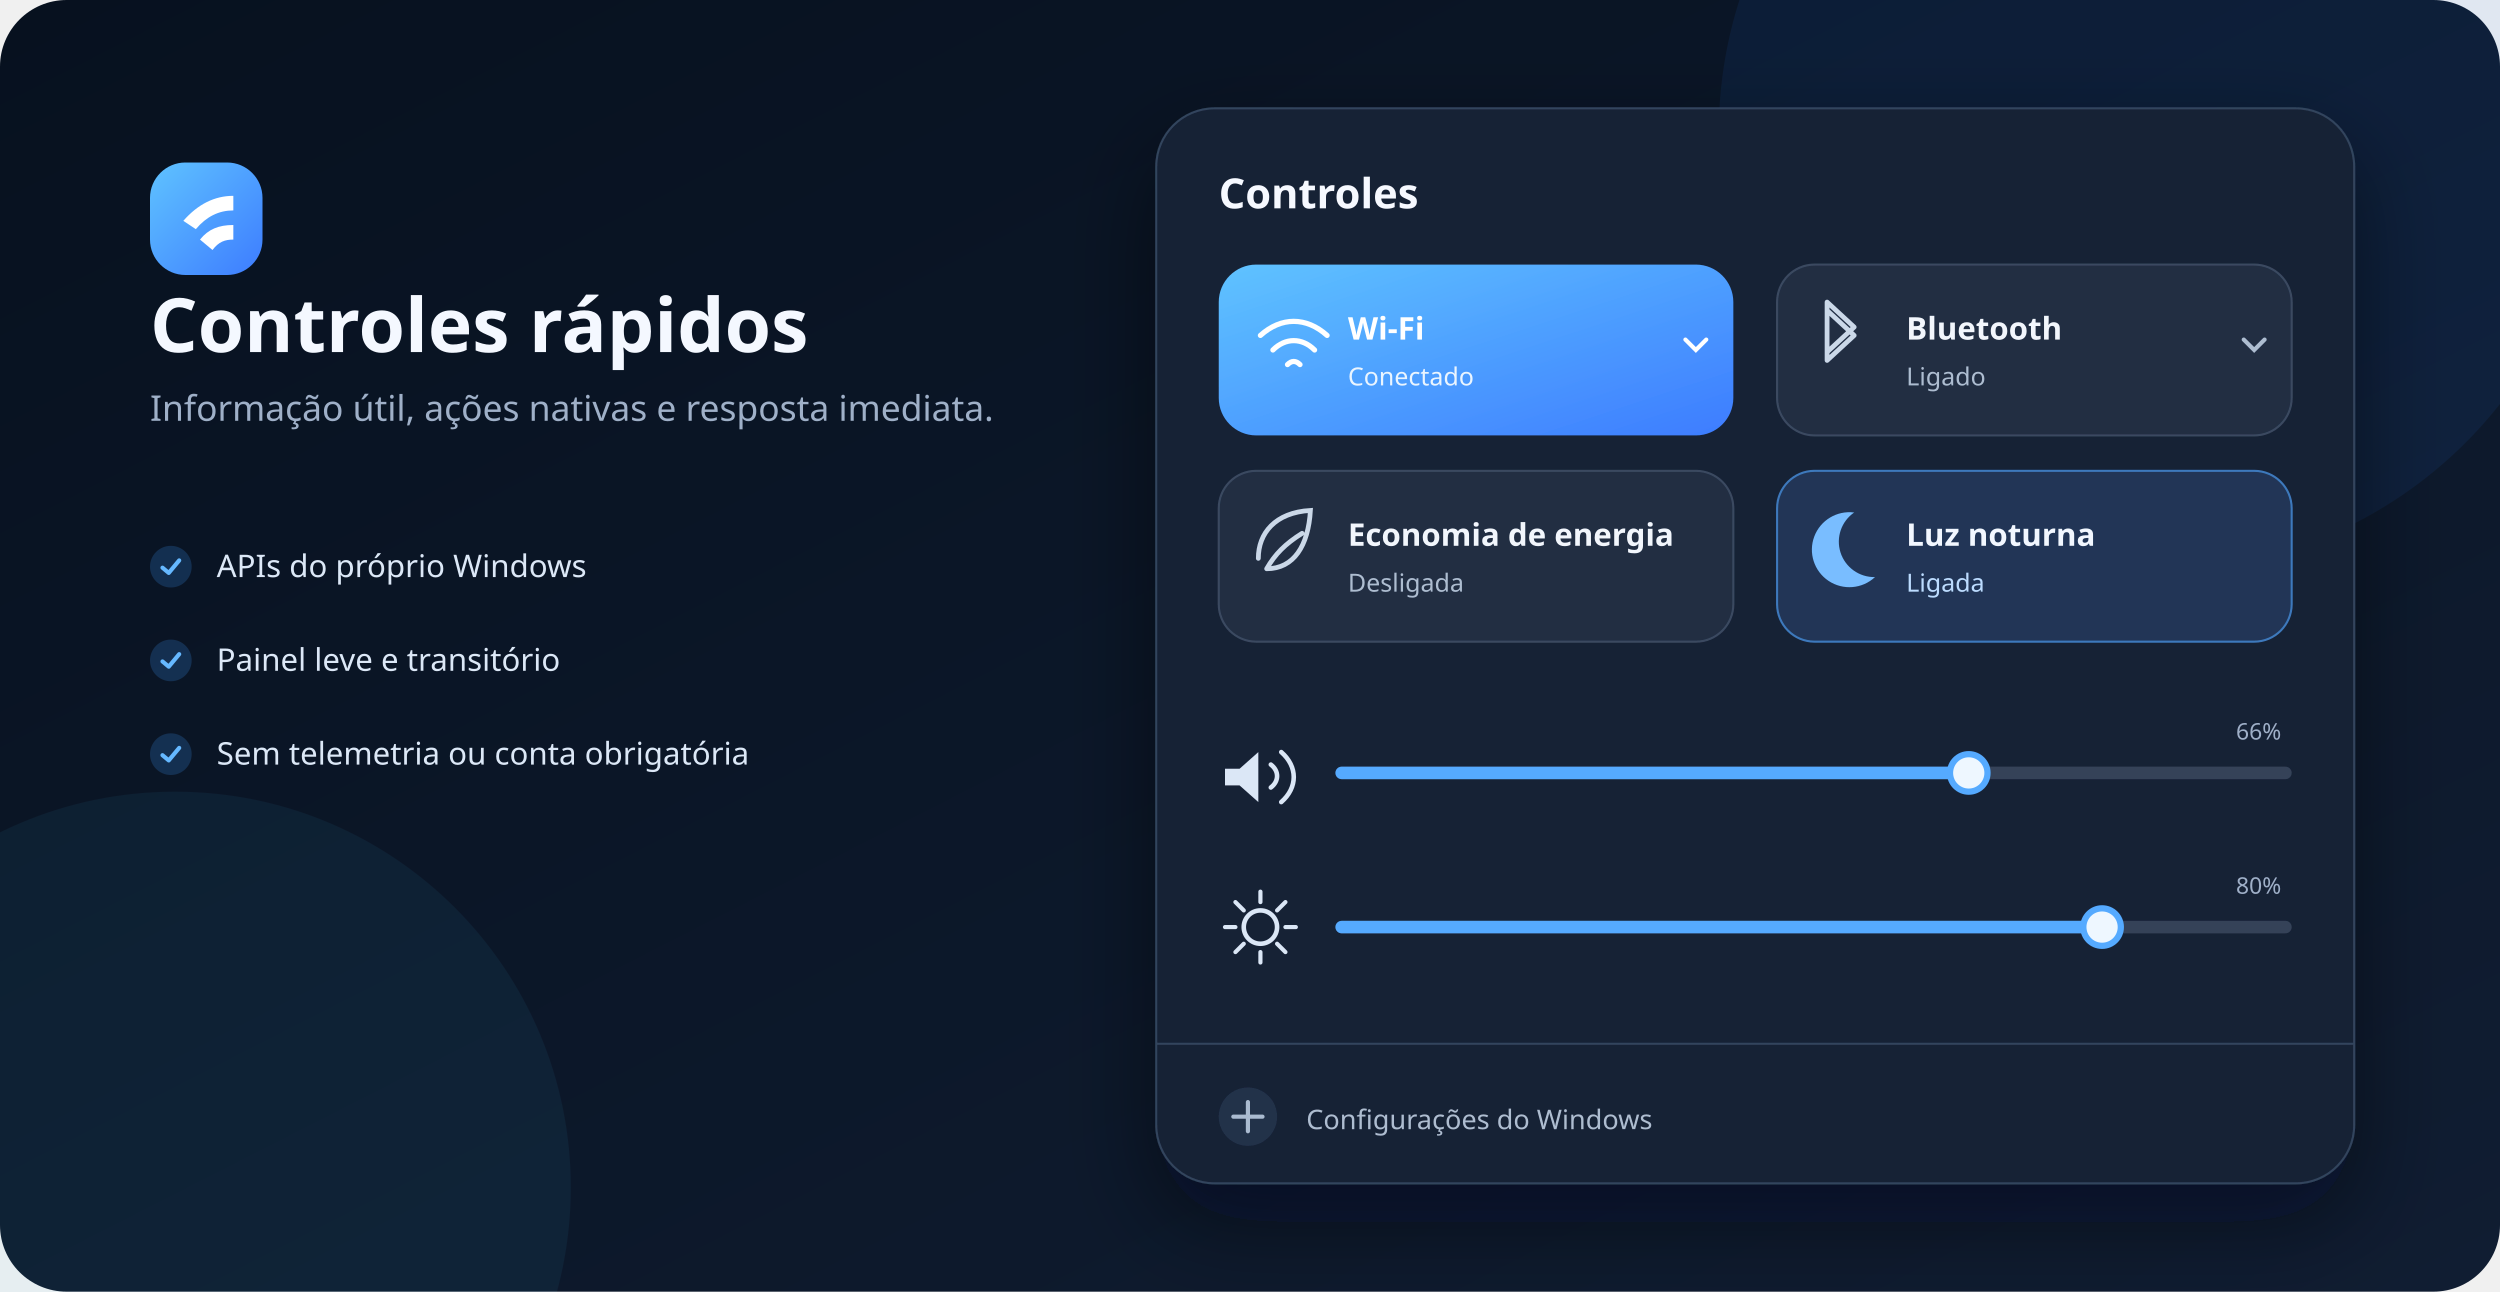
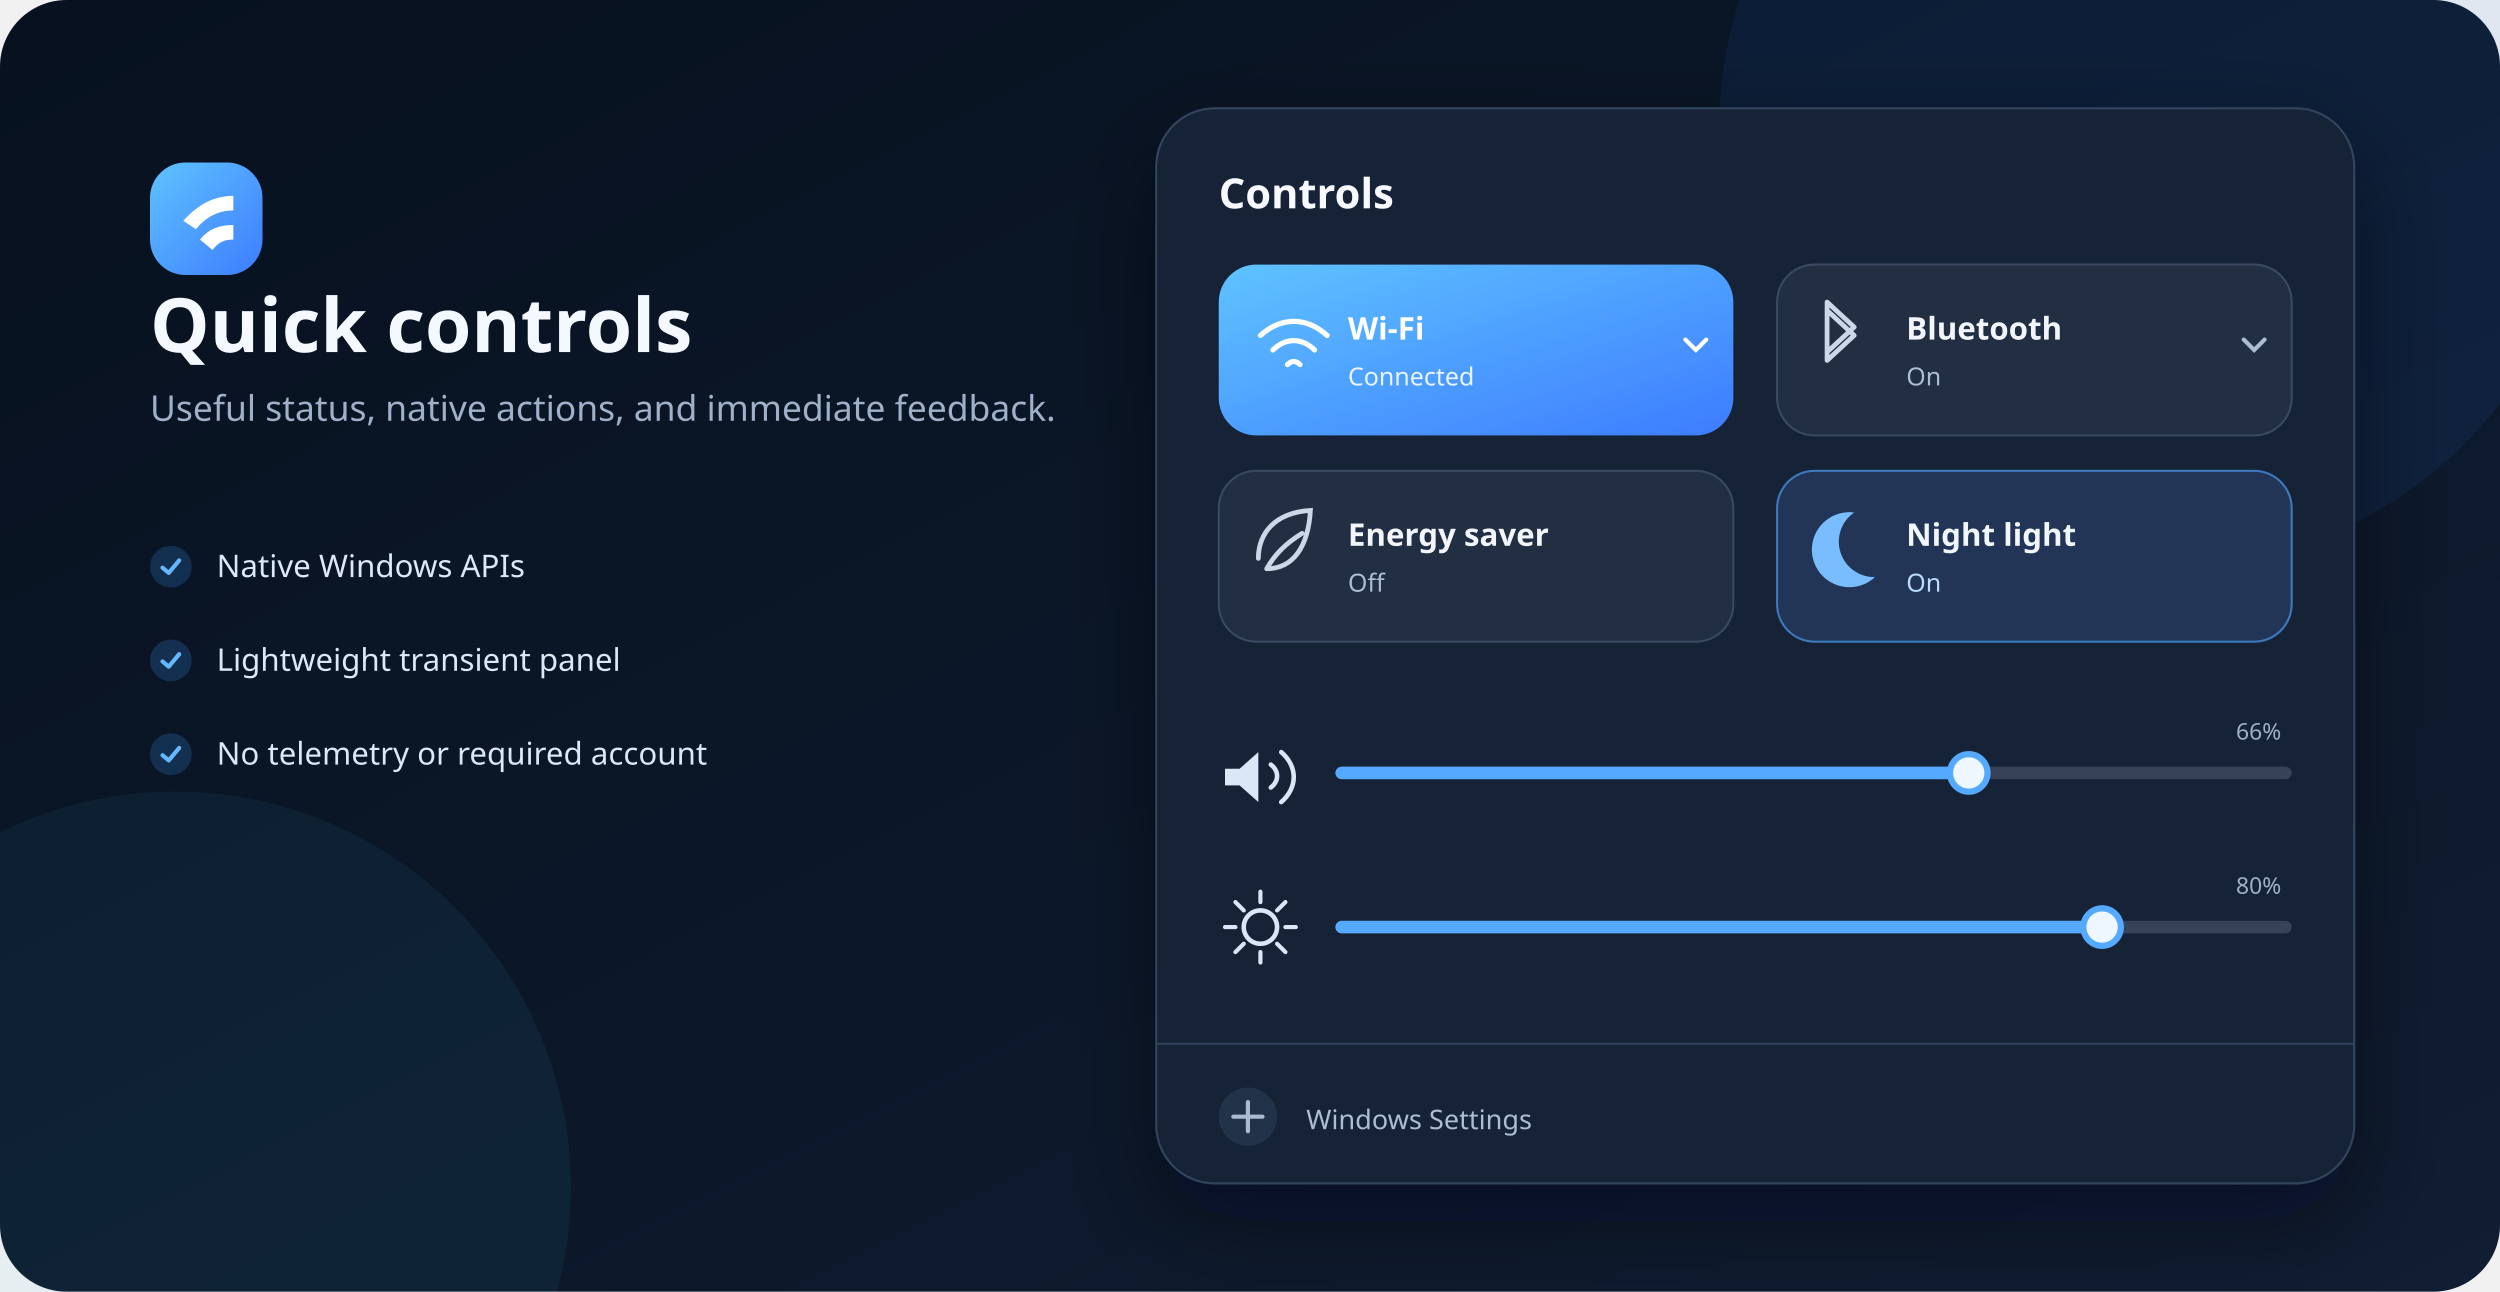
<svg xmlns="http://www.w3.org/2000/svg" width="1200" height="620" viewBox="0 0 1200 620" role="img" aria-labelledby="title desc">
  <defs>
    <linearGradient id="background" x1="0" y1="0" x2="1" y2="1">
      <stop offset="0" stop-color="#07111f" />
      <stop offset="1" stop-color="#101d32" />
    </linearGradient>
    <linearGradient id="accent" x1="0" y1="0" x2="1" y2="1">
      <stop offset="0" stop-color="#5fc3ff" />
      <stop offset="1" stop-color="#3d7cff" />
    </linearGradient>
    <filter id="shadow" x="-30%" y="-30%" width="160%" height="160%">
      <feDropShadow dx="0" dy="18" stdDeviation="22" flood-color="#000814" flood-opacity=".48" />
    </filter>
  </defs>
  <rect width="1200" height="620" rx="32" fill="url(#background)" />
  <circle cx="1035" cy="64" r="210" fill="#287dff" opacity=".08" />
  <circle cx="84" cy="570" r="190" fill="#43c5ff" opacity=".06" />
  <g transform="translate(72 78)">
    <rect width="54" height="54" rx="17" fill="url(#accent)" />
    <path d="M16 28c7-8 15-12 24-12v7c-7 0-13 3-18 9l-6-4Zm8 9c4-5 9-7 16-7v7c-4 0-7 1-10 5l-6-5Z" fill="#fff" />
-     <text x="0" y="91" fill="#f4f8ff" font-family="Segoe UI, sans-serif" font-size="36" font-weight="650">Controles rápidos</text>
-     <text x="0" y="124" fill="#9fb0c8" font-family="Segoe UI, sans-serif" font-size="17">Informação útil, ações nativas e resposta imediata.</text>
+     <text x="0" y="91" fill="#f4f8ff" font-family="Segoe UI, sans-serif" font-size="36" font-weight="650">Quick controls</text>
+     <text x="0" y="124" fill="#9fb0c8" font-family="Segoe UI, sans-serif" font-size="17">Useful status, native actions, and immediate feedback.</text>
    <g font-family="Segoe UI, sans-serif" font-size="15">
      <g transform="translate(0 184)">
        <circle cx="10" cy="10" r="10" fill="#3e9bff" opacity=".2" />
        <path d="M6 10.5 9 13l5-6" fill="none" stroke="#65b8ff" stroke-width="2" stroke-linecap="round" stroke-linejoin="round" />
-         <text x="32" y="15" fill="#dce8f7">APIs do próprio Windows</text>
+         <text x="32" y="15" fill="#dce8f7">Native Windows APIs</text>
      </g>
      <g transform="translate(0 229)">
        <circle cx="10" cy="10" r="10" fill="#3e9bff" opacity=".2" />
        <path d="M6 10.5 9 13l5-6" fill="none" stroke="#65b8ff" stroke-width="2" stroke-linecap="round" stroke-linejoin="round" />
-         <text x="32" y="15" fill="#dce8f7">Painel leve e transitório</text>
+         <text x="32" y="15" fill="#dce8f7">Lightweight transient panel</text>
      </g>
      <g transform="translate(0 274)">
        <circle cx="10" cy="10" r="10" fill="#3e9bff" opacity=".2" />
        <path d="M6 10.5 9 13l5-6" fill="none" stroke="#65b8ff" stroke-width="2" stroke-linecap="round" stroke-linejoin="round" />
-         <text x="32" y="15" fill="#dce8f7">Sem telemetria ou conta obrigatória</text>
+         <text x="32" y="15" fill="#dce8f7">No telemetry or required account</text>
      </g>
    </g>
  </g>
  <g transform="translate(555 52)" filter="url(#shadow)">
    <rect width="575" height="516" rx="28" fill="#172236" stroke="#33445d" />
-     <text x="30" y="48" fill="#f6f9ff" font-family="Segoe UI, sans-serif" font-size="20" font-weight="650">Controles</text>
+     <text x="30" y="48" fill="#f6f9ff" font-family="Segoe UI, sans-serif" font-size="20" font-weight="650">Controls</text>
    <g font-family="Segoe UI, sans-serif">
      <g transform="translate(30 75)">
        <rect width="247" height="82" rx="18" fill="url(#accent)" />
        <g transform="translate(18 20)" fill="none" stroke="#fff" stroke-width="2.5" stroke-linecap="round">
          <path d="M2 14c10-9 22-9 32 0M8 21c6-6 14-6 20 0M15 28c2-2 4-2 6 0" />
        </g>
        <text x="62" y="36" fill="#fff" font-size="15" font-weight="650">Wi-Fi</text>
-         <text x="62" y="58" fill="#eaf5ff" font-size="12">Conectado</text>
+         <text x="62" y="58" fill="#eaf5ff" font-size="12">Connected</text>
        <path d="m224 36 5 5 5-5" fill="none" stroke="#fff" stroke-width="2" stroke-linecap="round" />
      </g>
      <g transform="translate(298 75)">
        <rect width="247" height="82" rx="18" fill="#202d43" stroke="#3b4a61" />
        <path d="m24 22 13 12-13 12V18l13 12-13 12" fill="none" stroke="#cbd8e8" stroke-width="2.3" stroke-linecap="round" stroke-linejoin="round" />
        <text x="62" y="36" fill="#f2f6fc" font-size="15" font-weight="650">Bluetooth</text>
-         <text x="62" y="58" fill="#aebdd0" font-size="12">Ligado</text>
+         <text x="62" y="58" fill="#aebdd0" font-size="12">On</text>
        <path d="m224 36 5 5 5-5" fill="none" stroke="#aebdd0" stroke-width="2" stroke-linecap="round" />
      </g>
      <g transform="translate(30 174)">
        <rect width="247" height="82" rx="18" fill="#202d43" stroke="#3b4a61" />
        <path d="M19 42c0-12 8-22 25-23-1 17-8 28-21 28m0 0c4-7 9-12 17-17" fill="none" stroke="#cbd8e8" stroke-width="2.3" stroke-linecap="round" />
-         <text x="62" y="36" fill="#f2f6fc" font-size="15" font-weight="650">Economia de energia</text>
-         <text x="62" y="58" fill="#aebdd0" font-size="12">Desligada</text>
+         <text x="62" y="36" fill="#f2f6fc" font-size="15" font-weight="650">Energy saver</text>
+         <text x="62" y="58" fill="#aebdd0" font-size="12">Off</text>
      </g>
      <g transform="translate(298 174)">
        <rect width="247" height="82" rx="18" fill="#203657" stroke="#3e79bc" />
        <path d="M37 20a18 18 0 1 0 10 31 17 17 0 0 1-10-31Z" fill="#79bdff" />
-         <text x="62" y="36" fill="#f2f7ff" font-size="15" font-weight="650">Luz noturna</text>
-         <text x="62" y="58" fill="#bddcff" font-size="12">Ligada</text>
+         <text x="62" y="36" fill="#f2f7ff" font-size="15" font-weight="650">Night light</text>
+         <text x="62" y="58" fill="#bddcff" font-size="12">On</text>
      </g>
      <g transform="translate(30 298)">
        <path d="M3 19h7l9-8v24l-9-8H3Z" fill="#dbe7f6" />
        <path d="M25 17c4 3 4 8 0 11m5-17c8 7 8 17 0 24" fill="none" stroke="#dbe7f6" stroke-width="2.2" stroke-linecap="round" />
        <rect x="56" y="18" width="459" height="6" rx="3" fill="#344359" />
        <rect x="56" y="18" width="304" height="6" rx="3" fill="#54aaff" />
        <circle cx="360" cy="21" r="9" fill="#eef7ff" stroke="#54aaff" stroke-width="3" />
        <text x="510" y="5" fill="#9fb0c8" font-size="11" text-anchor="end">66%</text>
      </g>
      <g transform="translate(30 372)">
        <circle cx="20" cy="21" r="8" fill="none" stroke="#dbe7f6" stroke-width="2.2" />
        <g stroke="#dbe7f6" stroke-width="2" stroke-linecap="round">
          <path d="M20 4v5M20 33v5M3 21h5M32 21h5M8 9l4 4M28 29l4 4M32 9l-4 4M12 29l-4 4" />
        </g>
        <rect x="56" y="18" width="459" height="6" rx="3" fill="#344359" />
        <rect x="56" y="18" width="368" height="6" rx="3" fill="#54aaff" />
        <circle cx="424" cy="21" r="9" fill="#eef7ff" stroke="#54aaff" stroke-width="3" />
        <text x="510" y="5" fill="#9fb0c8" font-size="11" text-anchor="end">80%</text>
      </g>
    </g>
    <path d="M0 449h575" stroke="#33445d" />
    <g transform="translate(30 470)" font-family="Segoe UI, sans-serif">
      <circle cx="14" cy="14" r="14" fill="#22324a" />
      <path d="M14 7v14M7 14h14" stroke="#aabbd0" stroke-width="2" stroke-linecap="round" />
-       <text x="42" y="20" fill="#aebdd0" font-size="13">Configurações do Windows</text>
+       <text x="42" y="20" fill="#aebdd0" font-size="13">Windows Settings</text>
    </g>
  </g>
</svg>
